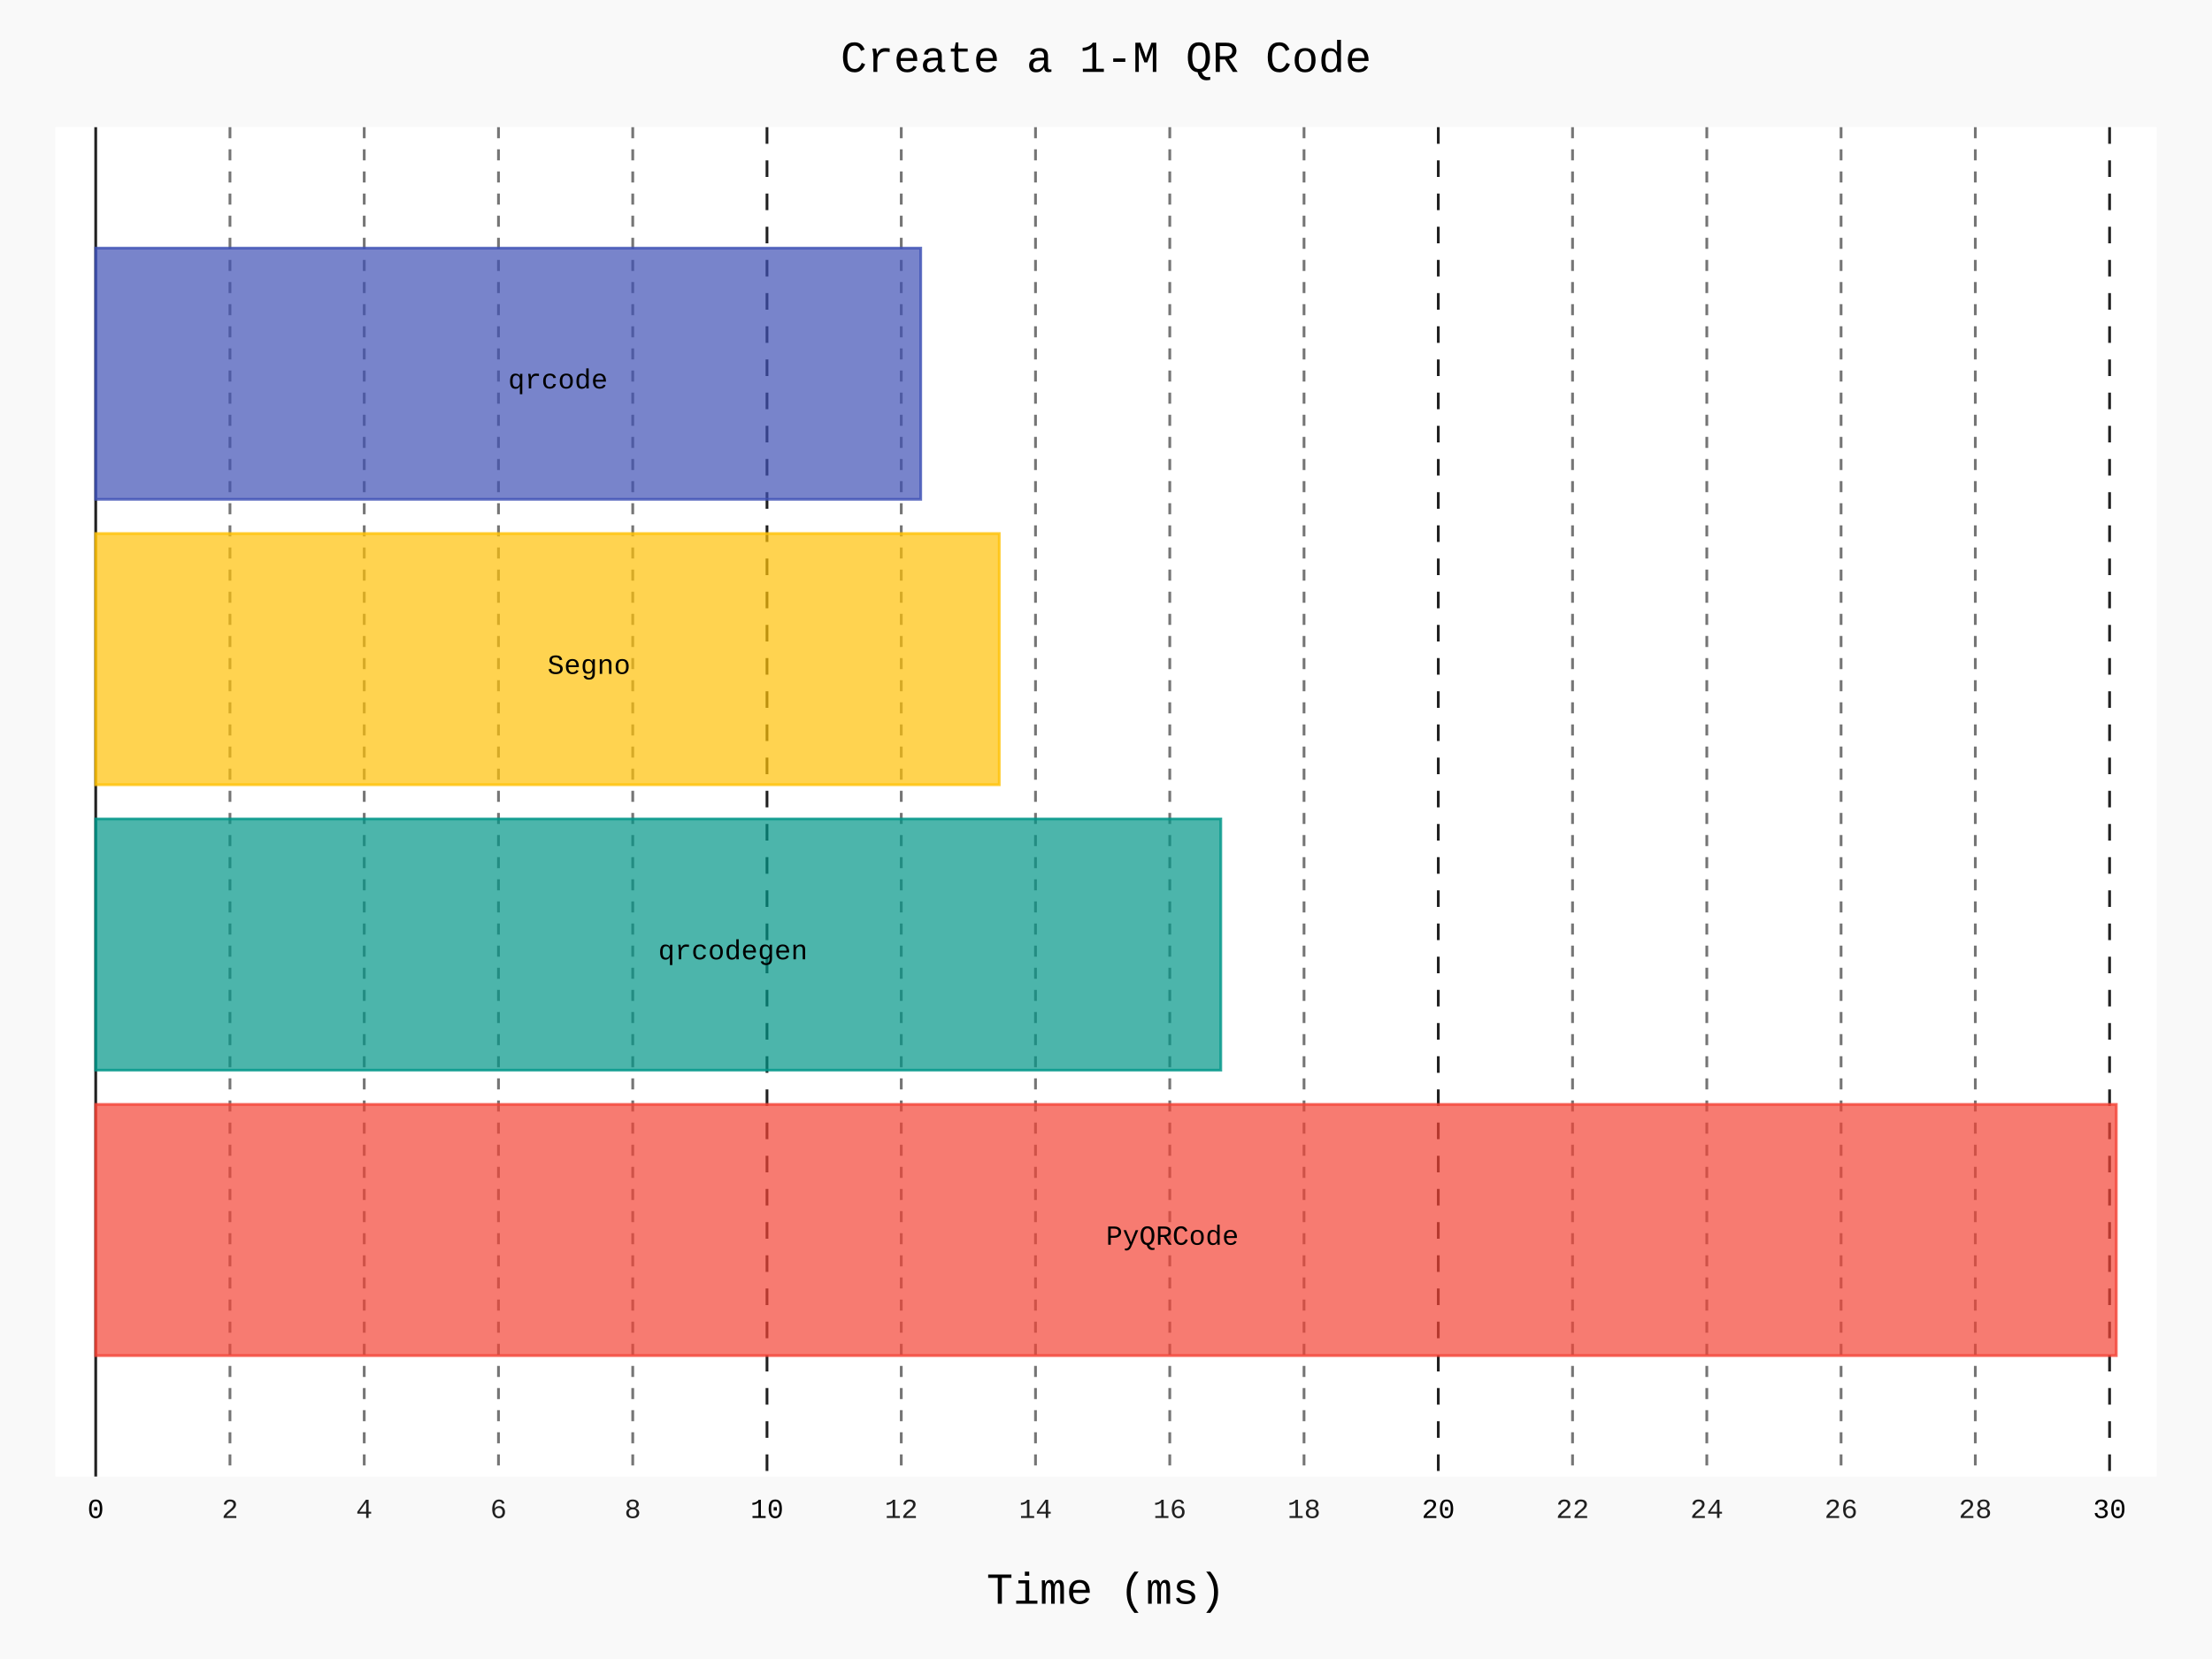
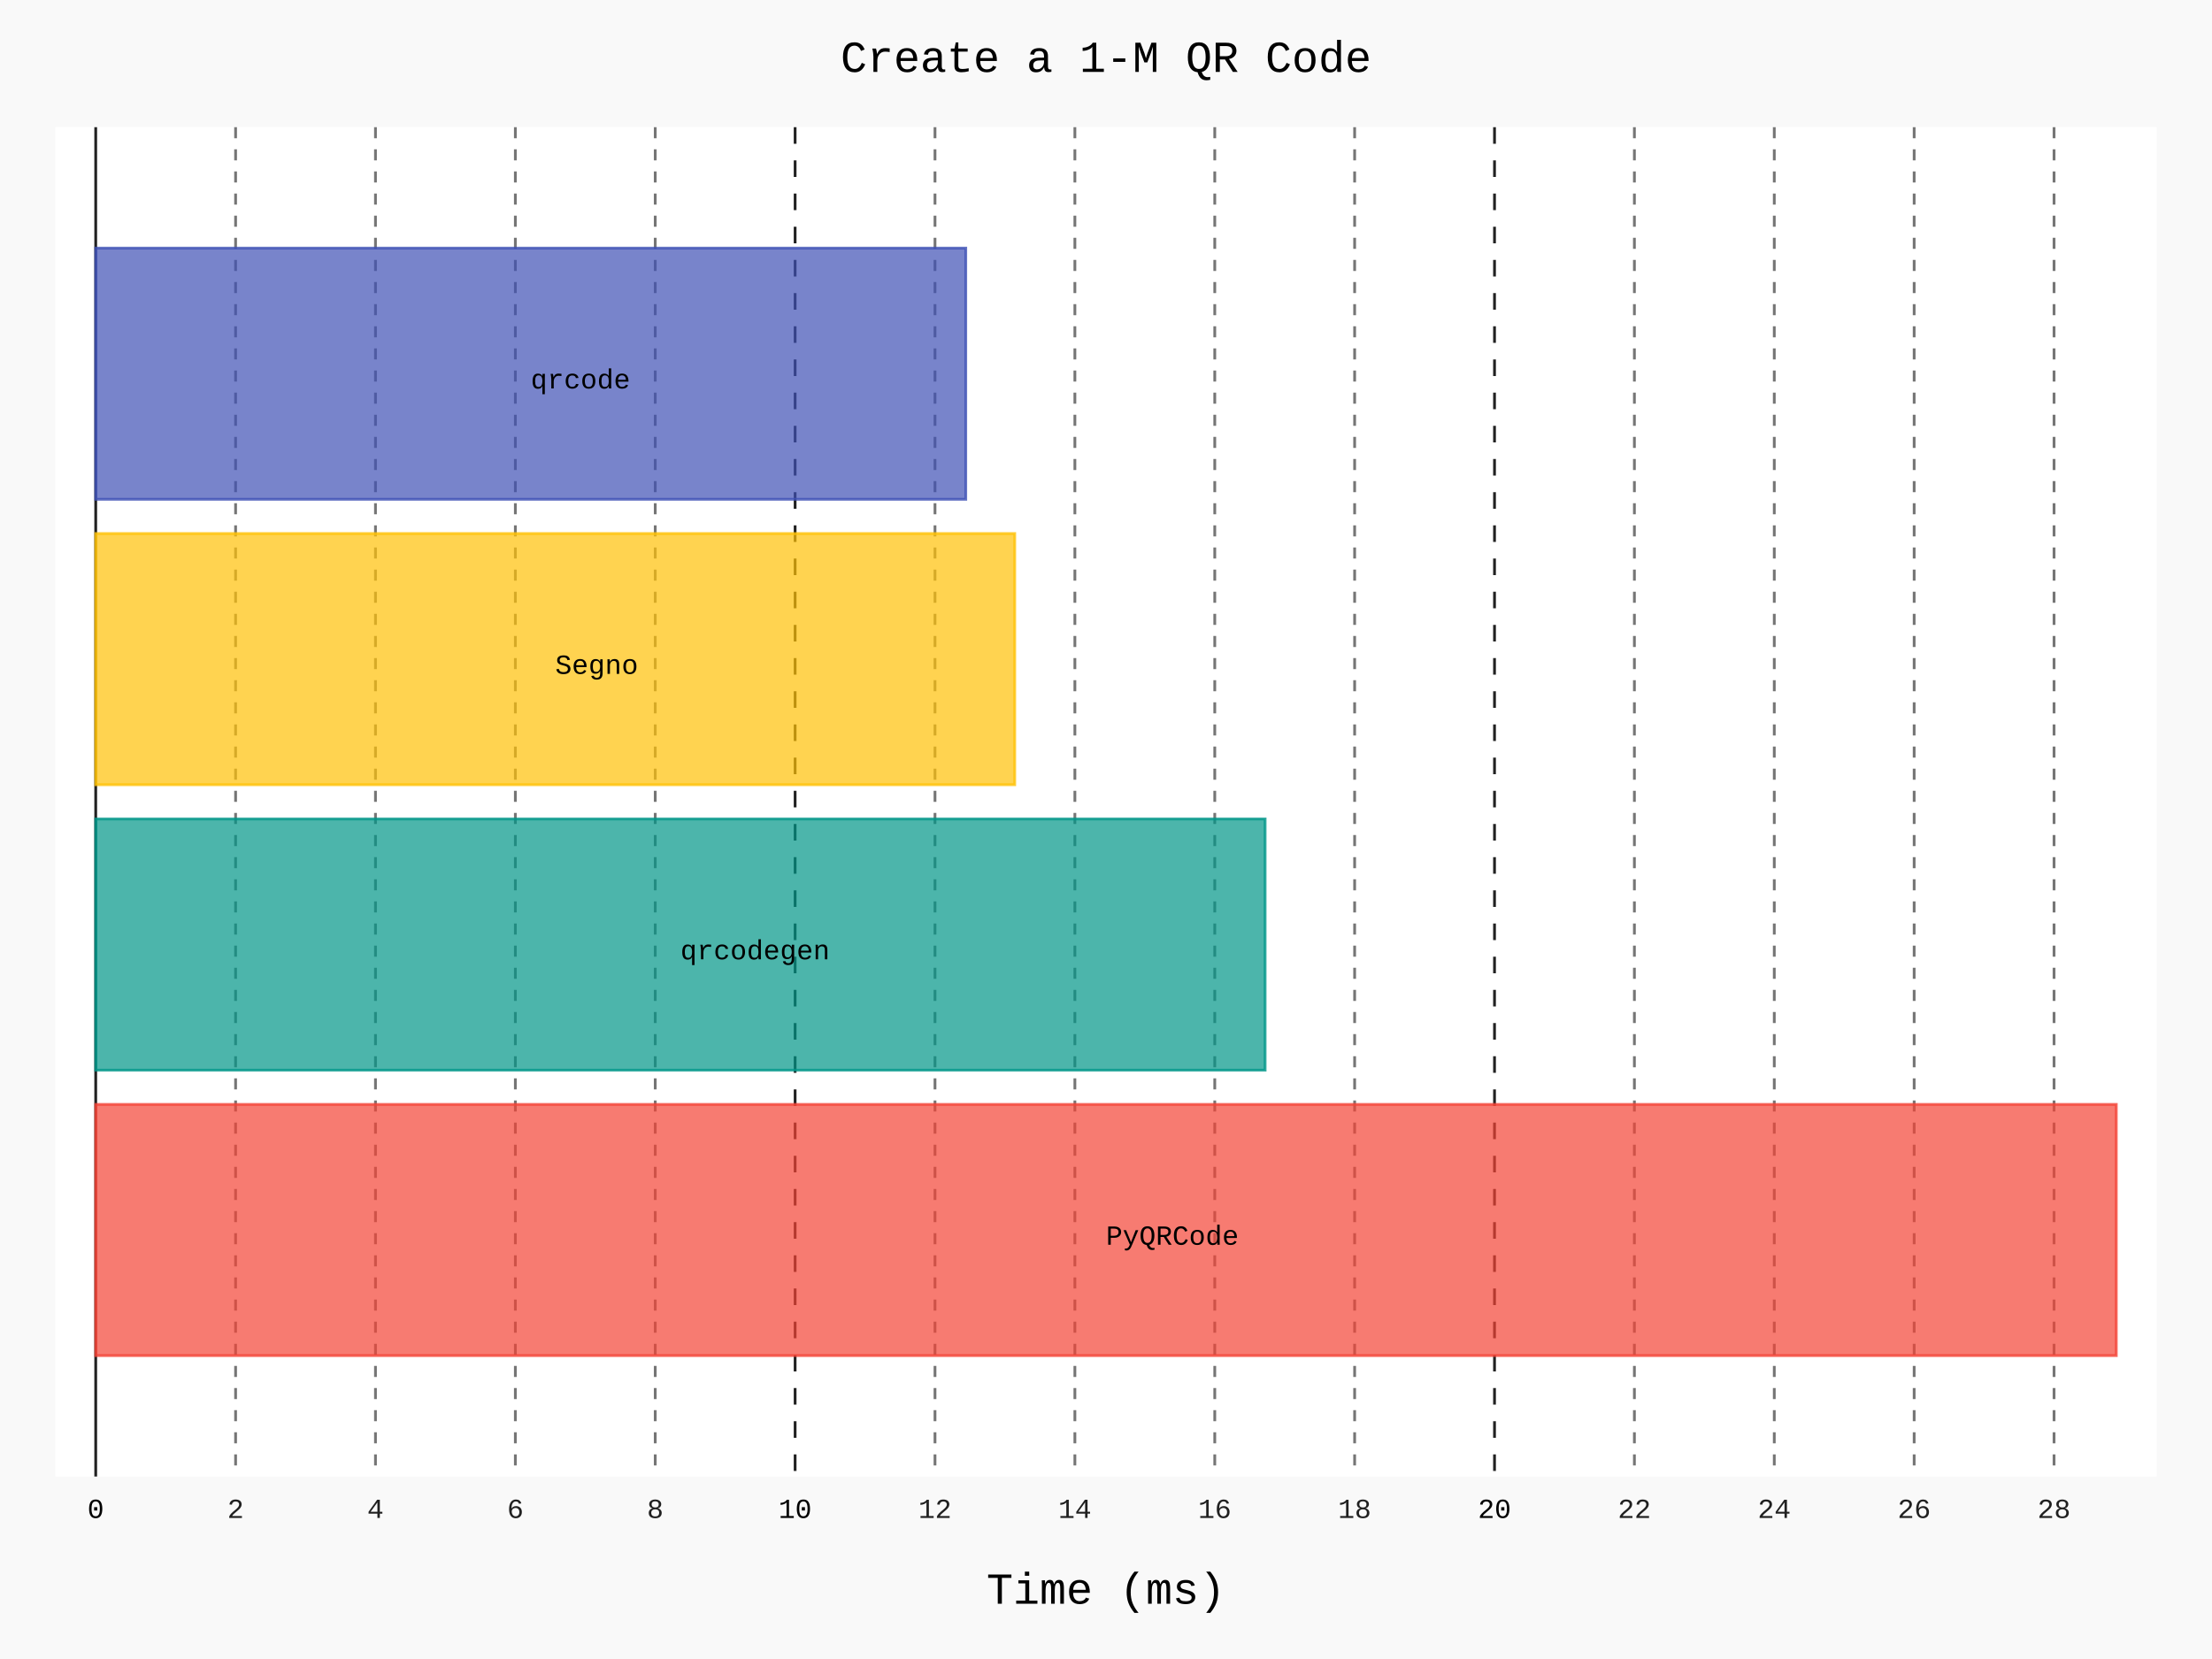
- <svg xmlns="http://www.w3.org/2000/svg" class="pygal-chart" id="chart-b244f086-dceb-4314-8a60-798220c82024" viewBox="0 0 800 600">
+ <svg xmlns="http://www.w3.org/2000/svg" class="pygal-chart" id="chart-2d615b3d-fa65-406f-9d92-8e0a77641224" viewBox="0 0 800 600">
  <defs>
-     <style type="text/css">#chart-b244f086-dceb-4314-8a60-798220c82024{-webkit-user-select:none;-webkit-font-smoothing:antialiased;font-family:Consolas,"Liberation Mono",Menlo,Courier,monospace}#chart-b244f086-dceb-4314-8a60-798220c82024 .title{font-family:Consolas,"Liberation Mono",Menlo,Courier,monospace;font-size:16px}#chart-b244f086-dceb-4314-8a60-798220c82024 .legends .legend text{font-family:Consolas,"Liberation Mono",Menlo,Courier,monospace;font-size:14px}#chart-b244f086-dceb-4314-8a60-798220c82024 .axis text{font-family:Consolas,"Liberation Mono",Menlo,Courier,monospace;font-size:10px}#chart-b244f086-dceb-4314-8a60-798220c82024 .axis text.major{font-family:Consolas,"Liberation Mono",Menlo,Courier,monospace;font-size:10px}#chart-b244f086-dceb-4314-8a60-798220c82024 .text-overlay text.value{font-family:Consolas,"Liberation Mono",Menlo,Courier,monospace;font-size:16px}#chart-b244f086-dceb-4314-8a60-798220c82024 .text-overlay text.label{font-family:Consolas,"Liberation Mono",Menlo,Courier,monospace;font-size:10px}#chart-b244f086-dceb-4314-8a60-798220c82024 .tooltip{font-family:Consolas,"Liberation Mono",Menlo,Courier,monospace;font-size:14px}#chart-b244f086-dceb-4314-8a60-798220c82024 text.no_data{font-family:Consolas,"Liberation Mono",Menlo,Courier,monospace;font-size:64px}
- #chart-b244f086-dceb-4314-8a60-798220c82024{background-color:rgba(249,249,249,1)}#chart-b244f086-dceb-4314-8a60-798220c82024 path,#chart-b244f086-dceb-4314-8a60-798220c82024 line,#chart-b244f086-dceb-4314-8a60-798220c82024 rect,#chart-b244f086-dceb-4314-8a60-798220c82024 circle{-webkit-transition:150ms;-moz-transition:150ms;transition:150ms}#chart-b244f086-dceb-4314-8a60-798220c82024 .graph &gt; .background{fill:rgba(249,249,249,1)}#chart-b244f086-dceb-4314-8a60-798220c82024 .plot &gt; .background{fill:rgba(255,255,255,1)}#chart-b244f086-dceb-4314-8a60-798220c82024 .graph{fill:rgba(0,0,0,.87)}#chart-b244f086-dceb-4314-8a60-798220c82024 text.no_data{fill:rgba(0,0,0,1)}#chart-b244f086-dceb-4314-8a60-798220c82024 .title{fill:rgba(0,0,0,1)}#chart-b244f086-dceb-4314-8a60-798220c82024 .legends .legend text{fill:rgba(0,0,0,.87)}#chart-b244f086-dceb-4314-8a60-798220c82024 .legends .legend:hover text{fill:rgba(0,0,0,1)}#chart-b244f086-dceb-4314-8a60-798220c82024 .axis .line{stroke:rgba(0,0,0,1)}#chart-b244f086-dceb-4314-8a60-798220c82024 .axis .guide.line{stroke:rgba(0,0,0,.54)}#chart-b244f086-dceb-4314-8a60-798220c82024 .axis .major.line{stroke:rgba(0,0,0,.87)}#chart-b244f086-dceb-4314-8a60-798220c82024 .axis text.major{fill:rgba(0,0,0,1)}#chart-b244f086-dceb-4314-8a60-798220c82024 .axis.y .guides:hover .guide.line,#chart-b244f086-dceb-4314-8a60-798220c82024 .line-graph .axis.x .guides:hover .guide.line,#chart-b244f086-dceb-4314-8a60-798220c82024 .stackedline-graph .axis.x .guides:hover .guide.line,#chart-b244f086-dceb-4314-8a60-798220c82024 .xy-graph .axis.x .guides:hover .guide.line{stroke:rgba(0,0,0,1)}#chart-b244f086-dceb-4314-8a60-798220c82024 .axis .guides:hover text{fill:rgba(0,0,0,1)}#chart-b244f086-dceb-4314-8a60-798220c82024 .reactive{fill-opacity:.7;stroke-opacity:.8}#chart-b244f086-dceb-4314-8a60-798220c82024 .ci{stroke:rgba(0,0,0,.87)}#chart-b244f086-dceb-4314-8a60-798220c82024 .reactive.active,#chart-b244f086-dceb-4314-8a60-798220c82024 .active .reactive{fill-opacity:.8;stroke-opacity:.9;stroke-width:4}#chart-b244f086-dceb-4314-8a60-798220c82024 .ci .reactive.active{stroke-width:1.5}#chart-b244f086-dceb-4314-8a60-798220c82024 .series text{fill:rgba(0,0,0,1)}#chart-b244f086-dceb-4314-8a60-798220c82024 .tooltip rect{fill:rgba(255,255,255,1);stroke:rgba(0,0,0,1);-webkit-transition:opacity 150ms;-moz-transition:opacity 150ms;transition:opacity 150ms}#chart-b244f086-dceb-4314-8a60-798220c82024 .tooltip .label{fill:rgba(0,0,0,.87)}#chart-b244f086-dceb-4314-8a60-798220c82024 .tooltip .label{fill:rgba(0,0,0,.87)}#chart-b244f086-dceb-4314-8a60-798220c82024 .tooltip .legend{font-size:.8em;fill:rgba(0,0,0,.54)}#chart-b244f086-dceb-4314-8a60-798220c82024 .tooltip .x_label{font-size:.6em;fill:rgba(0,0,0,1)}#chart-b244f086-dceb-4314-8a60-798220c82024 .tooltip .xlink{font-size:.5em;text-decoration:underline}#chart-b244f086-dceb-4314-8a60-798220c82024 .tooltip .value{font-size:1.5em}#chart-b244f086-dceb-4314-8a60-798220c82024 .bound{font-size:.5em}#chart-b244f086-dceb-4314-8a60-798220c82024 .max-value{font-size:.75em;fill:rgba(0,0,0,.54)}#chart-b244f086-dceb-4314-8a60-798220c82024 .map-element{fill:rgba(255,255,255,1);stroke:rgba(0,0,0,.54) !important}#chart-b244f086-dceb-4314-8a60-798220c82024 .map-element .reactive{fill-opacity:inherit;stroke-opacity:inherit}#chart-b244f086-dceb-4314-8a60-798220c82024 .color-0,#chart-b244f086-dceb-4314-8a60-798220c82024 .color-0 a:visited{stroke:#F44336;fill:#F44336}#chart-b244f086-dceb-4314-8a60-798220c82024 .color-1,#chart-b244f086-dceb-4314-8a60-798220c82024 .color-1 a:visited{stroke:#3F51B5;fill:#3F51B5}#chart-b244f086-dceb-4314-8a60-798220c82024 .color-2,#chart-b244f086-dceb-4314-8a60-798220c82024 .color-2 a:visited{stroke:#009688;fill:#009688}#chart-b244f086-dceb-4314-8a60-798220c82024 .color-3,#chart-b244f086-dceb-4314-8a60-798220c82024 .color-3 a:visited{stroke:#FFC107;fill:#FFC107}#chart-b244f086-dceb-4314-8a60-798220c82024 .text-overlay .color-0 text{fill:black}#chart-b244f086-dceb-4314-8a60-798220c82024 .text-overlay .color-1 text{fill:black}#chart-b244f086-dceb-4314-8a60-798220c82024 .text-overlay .color-2 text{fill:black}#chart-b244f086-dceb-4314-8a60-798220c82024 .text-overlay .color-3 text{fill:black}
- #chart-b244f086-dceb-4314-8a60-798220c82024 text.no_data{text-anchor:middle}#chart-b244f086-dceb-4314-8a60-798220c82024 .guide.line{fill:none}#chart-b244f086-dceb-4314-8a60-798220c82024 .centered{text-anchor:middle}#chart-b244f086-dceb-4314-8a60-798220c82024 .title{text-anchor:middle}#chart-b244f086-dceb-4314-8a60-798220c82024 .legends .legend text{fill-opacity:1}#chart-b244f086-dceb-4314-8a60-798220c82024 .axis.x text{text-anchor:middle}#chart-b244f086-dceb-4314-8a60-798220c82024 .axis.x:not(.web) text[transform]{text-anchor:start}#chart-b244f086-dceb-4314-8a60-798220c82024 .axis.x:not(.web) text[transform].backwards{text-anchor:end}#chart-b244f086-dceb-4314-8a60-798220c82024 .axis.y text{text-anchor:end}#chart-b244f086-dceb-4314-8a60-798220c82024 .axis.y text[transform].backwards{text-anchor:start}#chart-b244f086-dceb-4314-8a60-798220c82024 .axis.y2 text{text-anchor:start}#chart-b244f086-dceb-4314-8a60-798220c82024 .axis.y2 text[transform].backwards{text-anchor:end}#chart-b244f086-dceb-4314-8a60-798220c82024 .axis .guide.line{stroke-dasharray:4,4}#chart-b244f086-dceb-4314-8a60-798220c82024 .axis .major.guide.line{stroke-dasharray:6,6}#chart-b244f086-dceb-4314-8a60-798220c82024 .horizontal .axis.y .guide.line,#chart-b244f086-dceb-4314-8a60-798220c82024 .horizontal .axis.y2 .guide.line,#chart-b244f086-dceb-4314-8a60-798220c82024 .vertical .axis.x .guide.line{opacity:0}#chart-b244f086-dceb-4314-8a60-798220c82024 .horizontal .axis.always_show .guide.line,#chart-b244f086-dceb-4314-8a60-798220c82024 .vertical .axis.always_show .guide.line{opacity:1 !important}#chart-b244f086-dceb-4314-8a60-798220c82024 .axis.y .guides:hover .guide.line,#chart-b244f086-dceb-4314-8a60-798220c82024 .axis.y2 .guides:hover .guide.line,#chart-b244f086-dceb-4314-8a60-798220c82024 .axis.x .guides:hover .guide.line{opacity:1}#chart-b244f086-dceb-4314-8a60-798220c82024 .axis .guides:hover text{opacity:1}#chart-b244f086-dceb-4314-8a60-798220c82024 .nofill{fill:none}#chart-b244f086-dceb-4314-8a60-798220c82024 .subtle-fill{fill-opacity:.2}#chart-b244f086-dceb-4314-8a60-798220c82024 .dot{stroke-width:1px;fill-opacity:1}#chart-b244f086-dceb-4314-8a60-798220c82024 .dot.active{stroke-width:5px}#chart-b244f086-dceb-4314-8a60-798220c82024 .dot.negative{fill:transparent}#chart-b244f086-dceb-4314-8a60-798220c82024 text,#chart-b244f086-dceb-4314-8a60-798220c82024 tspan{stroke:none !important}#chart-b244f086-dceb-4314-8a60-798220c82024 .series text.active{opacity:1}#chart-b244f086-dceb-4314-8a60-798220c82024 .tooltip rect{fill-opacity:.95;stroke-width:.5}#chart-b244f086-dceb-4314-8a60-798220c82024 .tooltip text{fill-opacity:1}#chart-b244f086-dceb-4314-8a60-798220c82024 .showable{visibility:hidden}#chart-b244f086-dceb-4314-8a60-798220c82024 .showable.shown{visibility:visible}#chart-b244f086-dceb-4314-8a60-798220c82024 .gauge-background{fill:rgba(229,229,229,1);stroke:none}#chart-b244f086-dceb-4314-8a60-798220c82024 .bg-lines{stroke:rgba(249,249,249,1);stroke-width:2px}</style>
+     <style type="text/css">#chart-2d615b3d-fa65-406f-9d92-8e0a77641224{-webkit-user-select:none;-webkit-font-smoothing:antialiased;font-family:Consolas,"Liberation Mono",Menlo,Courier,monospace}#chart-2d615b3d-fa65-406f-9d92-8e0a77641224 .title{font-family:Consolas,"Liberation Mono",Menlo,Courier,monospace;font-size:16px}#chart-2d615b3d-fa65-406f-9d92-8e0a77641224 .legends .legend text{font-family:Consolas,"Liberation Mono",Menlo,Courier,monospace;font-size:14px}#chart-2d615b3d-fa65-406f-9d92-8e0a77641224 .axis text{font-family:Consolas,"Liberation Mono",Menlo,Courier,monospace;font-size:10px}#chart-2d615b3d-fa65-406f-9d92-8e0a77641224 .axis text.major{font-family:Consolas,"Liberation Mono",Menlo,Courier,monospace;font-size:10px}#chart-2d615b3d-fa65-406f-9d92-8e0a77641224 .text-overlay text.value{font-family:Consolas,"Liberation Mono",Menlo,Courier,monospace;font-size:16px}#chart-2d615b3d-fa65-406f-9d92-8e0a77641224 .text-overlay text.label{font-family:Consolas,"Liberation Mono",Menlo,Courier,monospace;font-size:10px}#chart-2d615b3d-fa65-406f-9d92-8e0a77641224 .tooltip{font-family:Consolas,"Liberation Mono",Menlo,Courier,monospace;font-size:14px}#chart-2d615b3d-fa65-406f-9d92-8e0a77641224 text.no_data{font-family:Consolas,"Liberation Mono",Menlo,Courier,monospace;font-size:64px}
+ #chart-2d615b3d-fa65-406f-9d92-8e0a77641224{background-color:rgba(249,249,249,1)}#chart-2d615b3d-fa65-406f-9d92-8e0a77641224 path,#chart-2d615b3d-fa65-406f-9d92-8e0a77641224 line,#chart-2d615b3d-fa65-406f-9d92-8e0a77641224 rect,#chart-2d615b3d-fa65-406f-9d92-8e0a77641224 circle{-webkit-transition:150ms;-moz-transition:150ms;transition:150ms}#chart-2d615b3d-fa65-406f-9d92-8e0a77641224 .graph &gt; .background{fill:rgba(249,249,249,1)}#chart-2d615b3d-fa65-406f-9d92-8e0a77641224 .plot &gt; .background{fill:rgba(255,255,255,1)}#chart-2d615b3d-fa65-406f-9d92-8e0a77641224 .graph{fill:rgba(0,0,0,.87)}#chart-2d615b3d-fa65-406f-9d92-8e0a77641224 text.no_data{fill:rgba(0,0,0,1)}#chart-2d615b3d-fa65-406f-9d92-8e0a77641224 .title{fill:rgba(0,0,0,1)}#chart-2d615b3d-fa65-406f-9d92-8e0a77641224 .legends .legend text{fill:rgba(0,0,0,.87)}#chart-2d615b3d-fa65-406f-9d92-8e0a77641224 .legends .legend:hover text{fill:rgba(0,0,0,1)}#chart-2d615b3d-fa65-406f-9d92-8e0a77641224 .axis .line{stroke:rgba(0,0,0,1)}#chart-2d615b3d-fa65-406f-9d92-8e0a77641224 .axis .guide.line{stroke:rgba(0,0,0,.54)}#chart-2d615b3d-fa65-406f-9d92-8e0a77641224 .axis .major.line{stroke:rgba(0,0,0,.87)}#chart-2d615b3d-fa65-406f-9d92-8e0a77641224 .axis text.major{fill:rgba(0,0,0,1)}#chart-2d615b3d-fa65-406f-9d92-8e0a77641224 .axis.y .guides:hover .guide.line,#chart-2d615b3d-fa65-406f-9d92-8e0a77641224 .line-graph .axis.x .guides:hover .guide.line,#chart-2d615b3d-fa65-406f-9d92-8e0a77641224 .stackedline-graph .axis.x .guides:hover .guide.line,#chart-2d615b3d-fa65-406f-9d92-8e0a77641224 .xy-graph .axis.x .guides:hover .guide.line{stroke:rgba(0,0,0,1)}#chart-2d615b3d-fa65-406f-9d92-8e0a77641224 .axis .guides:hover text{fill:rgba(0,0,0,1)}#chart-2d615b3d-fa65-406f-9d92-8e0a77641224 .reactive{fill-opacity:.7;stroke-opacity:.8}#chart-2d615b3d-fa65-406f-9d92-8e0a77641224 .ci{stroke:rgba(0,0,0,.87)}#chart-2d615b3d-fa65-406f-9d92-8e0a77641224 .reactive.active,#chart-2d615b3d-fa65-406f-9d92-8e0a77641224 .active .reactive{fill-opacity:.8;stroke-opacity:.9;stroke-width:4}#chart-2d615b3d-fa65-406f-9d92-8e0a77641224 .ci .reactive.active{stroke-width:1.5}#chart-2d615b3d-fa65-406f-9d92-8e0a77641224 .series text{fill:rgba(0,0,0,1)}#chart-2d615b3d-fa65-406f-9d92-8e0a77641224 .tooltip rect{fill:rgba(255,255,255,1);stroke:rgba(0,0,0,1);-webkit-transition:opacity 150ms;-moz-transition:opacity 150ms;transition:opacity 150ms}#chart-2d615b3d-fa65-406f-9d92-8e0a77641224 .tooltip .label{fill:rgba(0,0,0,.87)}#chart-2d615b3d-fa65-406f-9d92-8e0a77641224 .tooltip .label{fill:rgba(0,0,0,.87)}#chart-2d615b3d-fa65-406f-9d92-8e0a77641224 .tooltip .legend{font-size:.8em;fill:rgba(0,0,0,.54)}#chart-2d615b3d-fa65-406f-9d92-8e0a77641224 .tooltip .x_label{font-size:.6em;fill:rgba(0,0,0,1)}#chart-2d615b3d-fa65-406f-9d92-8e0a77641224 .tooltip .xlink{font-size:.5em;text-decoration:underline}#chart-2d615b3d-fa65-406f-9d92-8e0a77641224 .tooltip .value{font-size:1.5em}#chart-2d615b3d-fa65-406f-9d92-8e0a77641224 .bound{font-size:.5em}#chart-2d615b3d-fa65-406f-9d92-8e0a77641224 .max-value{font-size:.75em;fill:rgba(0,0,0,.54)}#chart-2d615b3d-fa65-406f-9d92-8e0a77641224 .map-element{fill:rgba(255,255,255,1);stroke:rgba(0,0,0,.54) !important}#chart-2d615b3d-fa65-406f-9d92-8e0a77641224 .map-element .reactive{fill-opacity:inherit;stroke-opacity:inherit}#chart-2d615b3d-fa65-406f-9d92-8e0a77641224 .color-0,#chart-2d615b3d-fa65-406f-9d92-8e0a77641224 .color-0 a:visited{stroke:#F44336;fill:#F44336}#chart-2d615b3d-fa65-406f-9d92-8e0a77641224 .color-1,#chart-2d615b3d-fa65-406f-9d92-8e0a77641224 .color-1 a:visited{stroke:#3F51B5;fill:#3F51B5}#chart-2d615b3d-fa65-406f-9d92-8e0a77641224 .color-2,#chart-2d615b3d-fa65-406f-9d92-8e0a77641224 .color-2 a:visited{stroke:#009688;fill:#009688}#chart-2d615b3d-fa65-406f-9d92-8e0a77641224 .color-3,#chart-2d615b3d-fa65-406f-9d92-8e0a77641224 .color-3 a:visited{stroke:#FFC107;fill:#FFC107}#chart-2d615b3d-fa65-406f-9d92-8e0a77641224 .text-overlay .color-0 text{fill:black}#chart-2d615b3d-fa65-406f-9d92-8e0a77641224 .text-overlay .color-1 text{fill:black}#chart-2d615b3d-fa65-406f-9d92-8e0a77641224 .text-overlay .color-2 text{fill:black}#chart-2d615b3d-fa65-406f-9d92-8e0a77641224 .text-overlay .color-3 text{fill:black}
+ #chart-2d615b3d-fa65-406f-9d92-8e0a77641224 text.no_data{text-anchor:middle}#chart-2d615b3d-fa65-406f-9d92-8e0a77641224 .guide.line{fill:none}#chart-2d615b3d-fa65-406f-9d92-8e0a77641224 .centered{text-anchor:middle}#chart-2d615b3d-fa65-406f-9d92-8e0a77641224 .title{text-anchor:middle}#chart-2d615b3d-fa65-406f-9d92-8e0a77641224 .legends .legend text{fill-opacity:1}#chart-2d615b3d-fa65-406f-9d92-8e0a77641224 .axis.x text{text-anchor:middle}#chart-2d615b3d-fa65-406f-9d92-8e0a77641224 .axis.x:not(.web) text[transform]{text-anchor:start}#chart-2d615b3d-fa65-406f-9d92-8e0a77641224 .axis.x:not(.web) text[transform].backwards{text-anchor:end}#chart-2d615b3d-fa65-406f-9d92-8e0a77641224 .axis.y text{text-anchor:end}#chart-2d615b3d-fa65-406f-9d92-8e0a77641224 .axis.y text[transform].backwards{text-anchor:start}#chart-2d615b3d-fa65-406f-9d92-8e0a77641224 .axis.y2 text{text-anchor:start}#chart-2d615b3d-fa65-406f-9d92-8e0a77641224 .axis.y2 text[transform].backwards{text-anchor:end}#chart-2d615b3d-fa65-406f-9d92-8e0a77641224 .axis .guide.line{stroke-dasharray:4,4}#chart-2d615b3d-fa65-406f-9d92-8e0a77641224 .axis .major.guide.line{stroke-dasharray:6,6}#chart-2d615b3d-fa65-406f-9d92-8e0a77641224 .horizontal .axis.y .guide.line,#chart-2d615b3d-fa65-406f-9d92-8e0a77641224 .horizontal .axis.y2 .guide.line,#chart-2d615b3d-fa65-406f-9d92-8e0a77641224 .vertical .axis.x .guide.line{opacity:0}#chart-2d615b3d-fa65-406f-9d92-8e0a77641224 .horizontal .axis.always_show .guide.line,#chart-2d615b3d-fa65-406f-9d92-8e0a77641224 .vertical .axis.always_show .guide.line{opacity:1 !important}#chart-2d615b3d-fa65-406f-9d92-8e0a77641224 .axis.y .guides:hover .guide.line,#chart-2d615b3d-fa65-406f-9d92-8e0a77641224 .axis.y2 .guides:hover .guide.line,#chart-2d615b3d-fa65-406f-9d92-8e0a77641224 .axis.x .guides:hover .guide.line{opacity:1}#chart-2d615b3d-fa65-406f-9d92-8e0a77641224 .axis .guides:hover text{opacity:1}#chart-2d615b3d-fa65-406f-9d92-8e0a77641224 .nofill{fill:none}#chart-2d615b3d-fa65-406f-9d92-8e0a77641224 .subtle-fill{fill-opacity:.2}#chart-2d615b3d-fa65-406f-9d92-8e0a77641224 .dot{stroke-width:1px;fill-opacity:1}#chart-2d615b3d-fa65-406f-9d92-8e0a77641224 .dot.active{stroke-width:5px}#chart-2d615b3d-fa65-406f-9d92-8e0a77641224 .dot.negative{fill:transparent}#chart-2d615b3d-fa65-406f-9d92-8e0a77641224 text,#chart-2d615b3d-fa65-406f-9d92-8e0a77641224 tspan{stroke:none !important}#chart-2d615b3d-fa65-406f-9d92-8e0a77641224 .series text.active{opacity:1}#chart-2d615b3d-fa65-406f-9d92-8e0a77641224 .tooltip rect{fill-opacity:.95;stroke-width:.5}#chart-2d615b3d-fa65-406f-9d92-8e0a77641224 .tooltip text{fill-opacity:1}#chart-2d615b3d-fa65-406f-9d92-8e0a77641224 .showable{visibility:hidden}#chart-2d615b3d-fa65-406f-9d92-8e0a77641224 .showable.shown{visibility:visible}#chart-2d615b3d-fa65-406f-9d92-8e0a77641224 .gauge-background{fill:rgba(229,229,229,1);stroke:none}#chart-2d615b3d-fa65-406f-9d92-8e0a77641224 .bg-lines{stroke:rgba(249,249,249,1);stroke-width:2px}</style>
  </defs>
  <g class="graph horizontalbar-graph horizontal">
    <rect class="background" height="600" width="800" x="0" y="0" />
    <g class="plot" transform="translate(20, 46)">
      <rect class="background" height="488" width="760" x="0" y="0" />
      <g class="axis x always_show">
        <g class="guides">
          <path class="axis major line" d="M14.615 0 v488" />
          <text class="major" x="14.615" y="503.0">0</text>
        </g>
        <g class="guides">
-           <path class="guide line" d="M63.171 0 v488" />
-           <text class="" x="63.171" y="503.0">2</text>
+           <path class="guide line" d="M65.205 0 v488" />
+           <text class="" x="65.205" y="503.0">2</text>
        </g>
        <g class="guides">
-           <path class="guide line" d="M111.728 0 v488" />
-           <text class="" x="111.728" y="503.0">4</text>
+           <path class="guide line" d="M115.795 0 v488" />
+           <text class="" x="115.795" y="503.0">4</text>
        </g>
        <g class="guides">
-           <path class="guide line" d="M160.284 0 v488" />
-           <text class="" x="160.284" y="503.0">6</text>
+           <path class="guide line" d="M166.385 0 v488" />
+           <text class="" x="166.385" y="503.0">6</text>
        </g>
        <g class="guides">
-           <path class="guide line" d="M208.84 0 v488" />
-           <text class="" x="208.84" y="503.0">8</text>
+           <path class="guide line" d="M216.974 0 v488" />
+           <text class="" x="216.974" y="503.0">8</text>
        </g>
        <g class="guides">
-           <path class="major guide line" d="M257.396 0 v488" />
-           <text class="major" x="257.396" y="503.0">10</text>
+           <path class="major guide line" d="M267.564 0 v488" />
+           <text class="major" x="267.564" y="503.0">10</text>
        </g>
        <g class="guides">
-           <path class="guide line" d="M305.952 0 v488" />
-           <text class="" x="305.952" y="503.0">12</text>
+           <path class="guide line" d="M318.154 0 v488" />
+           <text class="" x="318.154" y="503.0">12</text>
        </g>
        <g class="guides">
-           <path class="guide line" d="M354.508 0 v488" />
-           <text class="" x="354.508" y="503.0">14</text>
+           <path class="guide line" d="M368.744 0 v488" />
+           <text class="" x="368.744" y="503.0">14</text>
        </g>
        <g class="guides">
-           <path class="guide line" d="M403.064 0 v488" />
-           <text class="" x="403.064" y="503.0">16</text>
+           <path class="guide line" d="M419.334 0 v488" />
+           <text class="" x="419.334" y="503.0">16</text>
        </g>
        <g class="guides">
-           <path class="guide line" d="M451.62 0 v488" />
-           <text class="" x="451.62" y="503.0">18</text>
+           <path class="guide line" d="M469.923 0 v488" />
+           <text class="" x="469.923" y="503.0">18</text>
        </g>
        <g class="guides">
-           <path class="major guide line" d="M500.176 0 v488" />
-           <text class="major" x="500.176" y="503.0">20</text>
+           <path class="major guide line" d="M520.513 0 v488" />
+           <text class="major" x="520.513" y="503.0">20</text>
        </g>
        <g class="guides">
-           <path class="guide line" d="M548.732 0 v488" />
-           <text class="" x="548.732" y="503.0">22</text>
+           <path class="guide line" d="M571.103 0 v488" />
+           <text class="" x="571.103" y="503.0">22</text>
        </g>
        <g class="guides">
-           <path class="guide line" d="M597.289 0 v488" />
-           <text class="" x="597.289" y="503.0">24</text>
+           <path class="guide line" d="M621.693 0 v488" />
+           <text class="" x="621.693" y="503.0">24</text>
        </g>
        <g class="guides">
-           <path class="guide line" d="M645.845 0 v488" />
-           <text class="" x="645.845" y="503.0">26</text>
+           <path class="guide line" d="M672.282 0 v488" />
+           <text class="" x="672.282" y="503.0">26</text>
        </g>
        <g class="guides">
-           <path class="guide line" d="M694.401 0 v488" />
-           <text class="" x="694.401" y="503.0">28</text>
-         </g>
-         <g class="guides">
-           <path class="major guide line" d="M742.957 0 v488" />
-           <text class="major" x="742.957" y="503.0">30</text>
+           <path class="guide line" d="M722.872 0 v488" />
+           <text class="" x="722.872" y="503.0">28</text>
        </g>
      </g>
      <g class="series serie-3 color-3">
        <g class="bars">
          <g class="bar" style="fill: #F44336; stroke: #F44336">
            <rect class="rect reactive tooltip-trigger" height="90.843" rx="0" ry="0" width="730.769" x="14.615" y="353.425" />
          </g>
        </g>
      </g>
      <g class="series serie-2 color-2">
        <g class="bars">
          <g class="bar" style="fill: #009688; stroke: #009688">
-             <rect class="rect reactive tooltip-trigger" height="90.843" rx="0" ry="0" width="406.9" x="14.615" y="250.194" />
+             <rect class="rect reactive tooltip-trigger" height="90.843" rx="0" ry="0" width="422.93" x="14.615" y="250.194" />
          </g>
        </g>
      </g>
      <g class="series serie-1 color-1">
        <g class="bars">
          <g class="bar" style="fill: #FFC107; stroke: #FFC107">
-             <rect class="rect reactive tooltip-trigger" height="90.843" rx="0" ry="0" width="326.783" x="14.615" y="146.963" />
+             <rect class="rect reactive tooltip-trigger" height="90.843" rx="0" ry="0" width="332.375" x="14.615" y="146.963" />
          </g>
        </g>
      </g>
      <g class="series serie-0 color-0">
        <g class="bars">
          <g class="bar" style="fill: #3F51B5; stroke: #3F51B5">
-             <rect class="rect reactive tooltip-trigger" height="90.843" rx="0" ry="0" width="298.377" x="14.615" y="43.732" />
+             <rect class="rect reactive tooltip-trigger" height="90.843" rx="0" ry="0" width="314.668" x="14.615" y="43.732" />
          </g>
        </g>
      </g>
    </g>
    <g class="titles">
      <text class="title plot_title" x="400.0" y="26">Create a 1-M QR Code</text>
      <text class="title" x="400.0" y="580">Time (ms)</text>
    </g>
    <g class="plot overlay" transform="translate(20, 46)">
      <g class="series serie-3 color-3" />
      <g class="series serie-2 color-2" />
      <g class="series serie-1 color-1" />
      <g class="series serie-0 color-0" />
    </g>
    <g class="plot text-overlay" transform="translate(20, 46)">
      <g class="series serie-3 color-3">
        <text class="label" x="380.0" y="404.179">PyQRCode</text>
      </g>
      <g class="series serie-2 color-2">
-         <text class="label" x="218.065" y="300.949">qrcodegen</text>
+         <text class="label" x="226.081" y="300.949">qrcodegen</text>
      </g>
      <g class="series serie-1 color-1">
-         <text class="label" x="178.007" y="197.718">Segno</text>
+         <text class="label" x="180.803" y="197.718">Segno</text>
      </g>
      <g class="series serie-0 color-0">
-         <text class="label" x="163.804" y="94.487">qrcode</text>
+         <text class="label" x="171.95" y="94.487">qrcode</text>
      </g>
    </g>
    <g class="plot tooltip-overlay" transform="translate(20, 46)">
      <g class="tooltip" style="opacity: 0" transform="translate(0 0)">
        <rect class="tooltip-box" height="0" rx="0" ry="0" width="0" />
        <g class="text" />
      </g>
    </g>
  </g>
</svg>
